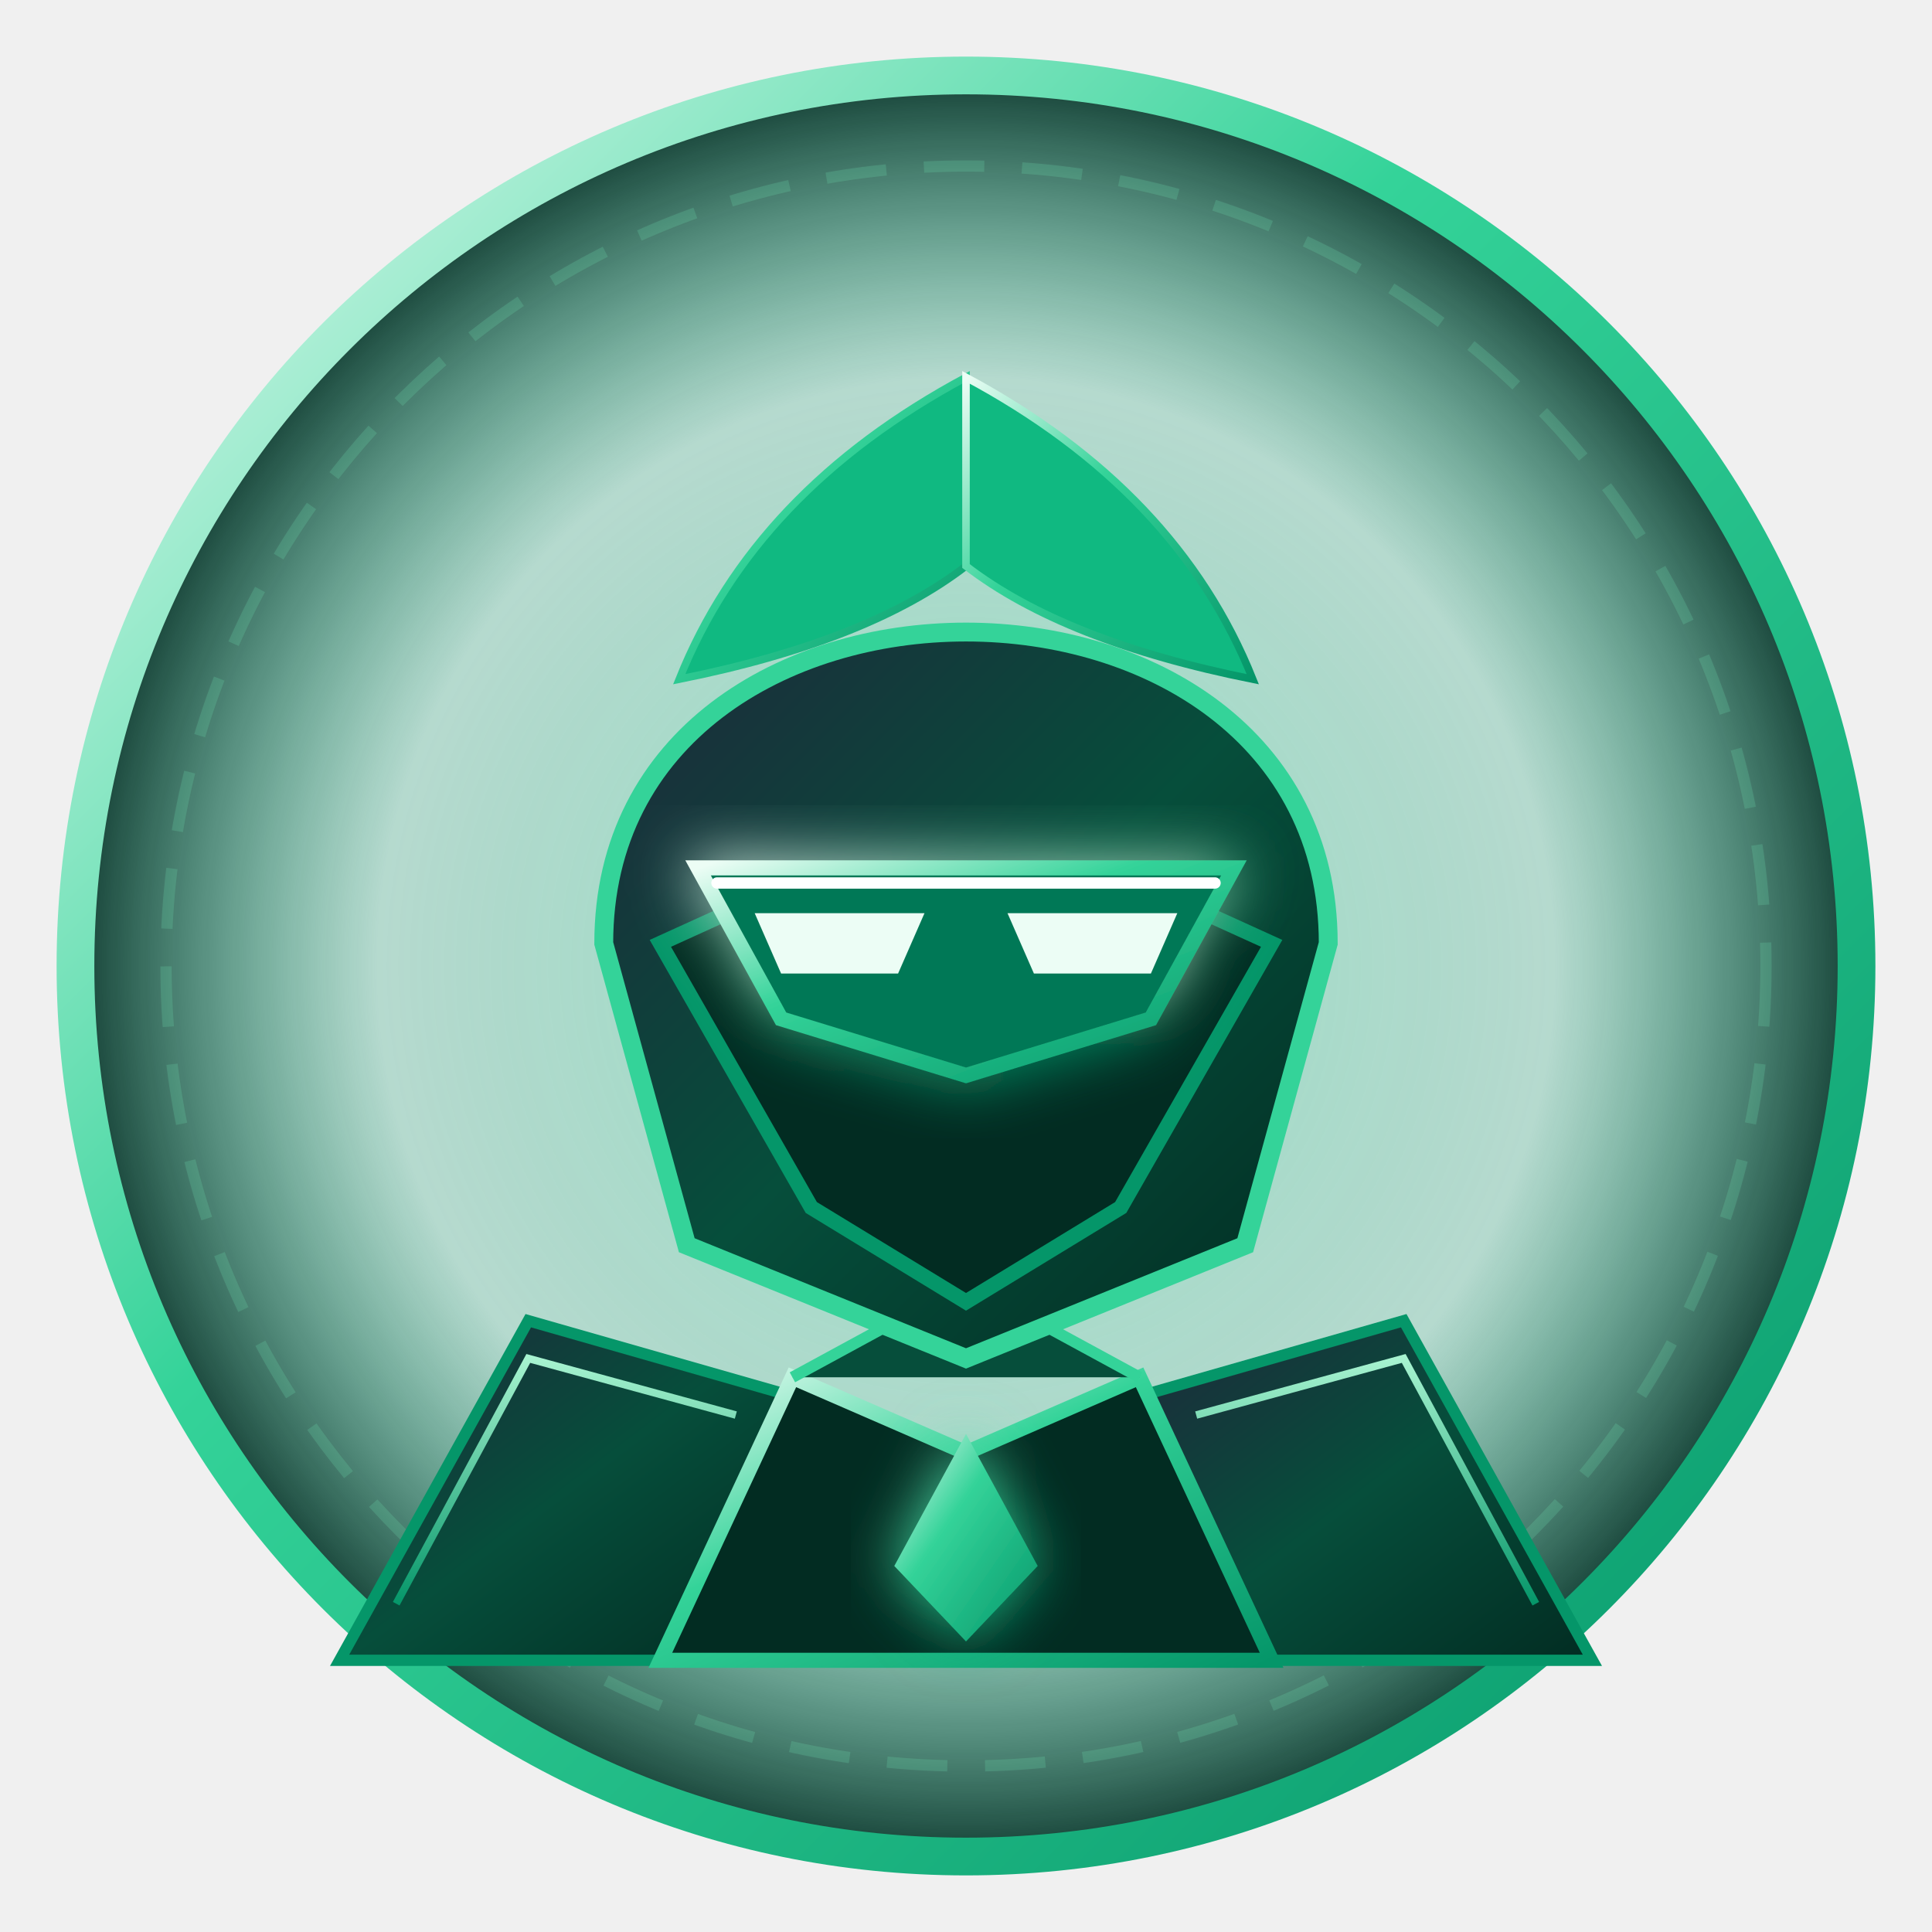
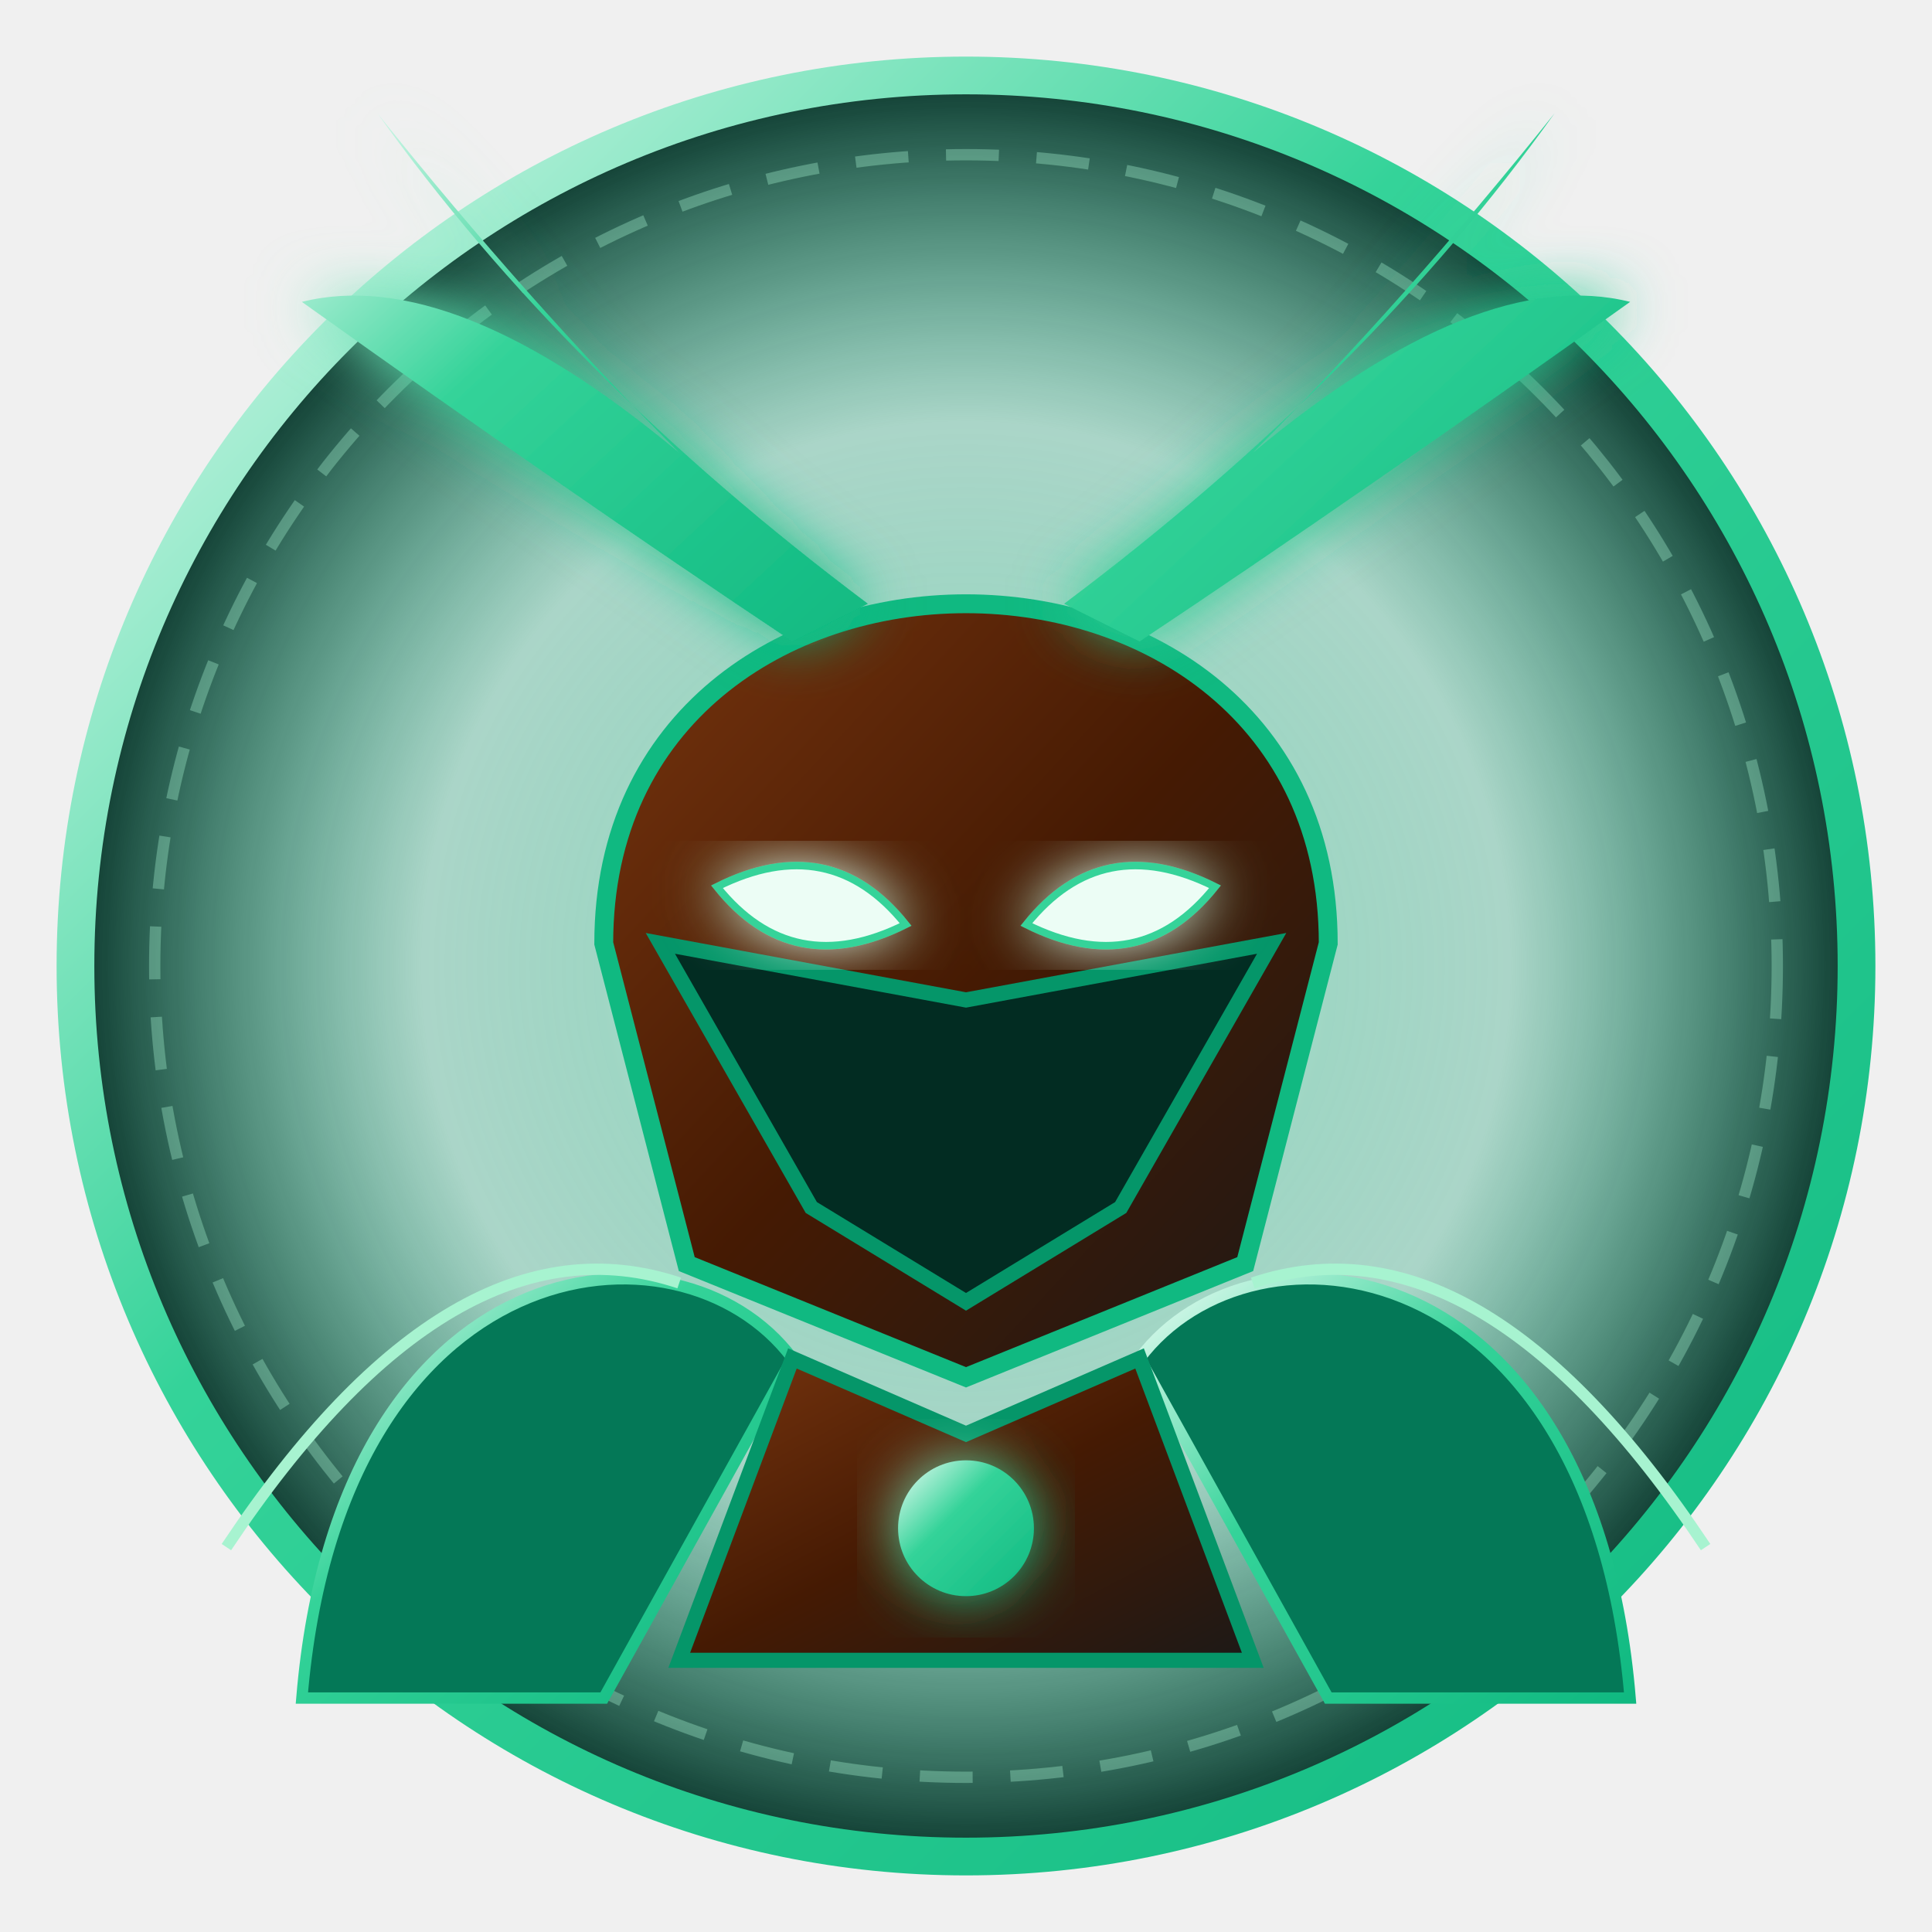
<svg xmlns="http://www.w3.org/2000/svg" viewBox="0 0 512 512" width="100%" height="100%">
  <defs>
    <radialGradient id="serBg" cx="50%" cy="50%" r="50%">
-       <stop offset="0%" stop-color="#34d399" stop-opacity="0.45" />
-       <stop offset="65%" stop-color="#059669" stop-opacity="0.25" />
-       <stop offset="100%" stop-color="#022c22" stop-opacity="0.95" />
+       <stop offset="0%" stop-color="#34d399" stop-opacity="0.5" />
+       <stop offset="60%" stop-color="#059669" stop-opacity="0.3" />
+       <stop offset="100%" stop-color="#022c22" stop-opacity="0.98" />
    </radialGradient>
-     <linearGradient id="serArmor" x1="0%" y1="0%" x2="100%" y2="100%">
-       <stop offset="0%" stop-color="#1e293b" />
-       <stop offset="50%" stop-color="#064e3b" />
-       <stop offset="100%" stop-color="#022c22" />
+     <linearGradient id="serWood" x1="0%" y1="0%" x2="100%" y2="100%">
+       <stop offset="0%" stop-color="#78350f" />
+       <stop offset="50%" stop-color="#451a03" />
+       <stop offset="100%" stop-color="#1c1917" />
    </linearGradient>
-     <linearGradient id="serHighlight" x1="0%" y1="0%" x2="0%" y2="100%">
-       <stop offset="0%" stop-color="#a7f3d0" />
-       <stop offset="100%" stop-color="#059669" opacity="0.1" />
-     </linearGradient>
-     <linearGradient id="serGreenGlow" x1="0%" y1="0%" x2="100%" y2="100%">
+     <linearGradient id="serLeafGlow" x1="0%" y1="0%" x2="100%" y2="100%">
      <stop offset="0%" stop-color="#ecfdf5" />
      <stop offset="40%" stop-color="#34d399" />
-       <stop offset="100%" stop-color="#059669" />
+       <stop offset="100%" stop-color="#10b981" />
    </linearGradient>
    <filter id="serGlow" x="-30%" y="-30%" width="160%" height="160%">
      <feGaussianBlur stdDeviation="8" result="blur" />
      <feComposite in="SourceGraphic" in2="blur" operator="over" />
    </filter>
  </defs>
-   <circle cx="256" cy="256" r="236" fill="url(#serBg)" stroke="url(#serGreenGlow)" stroke-width="10" />
-   <circle cx="256" cy="256" r="212" fill="none" stroke="#6ee7b7" stroke-opacity="0.2" stroke-width="3" stroke-dasharray="16 10" />
+   <circle cx="256" cy="256" r="236" fill="url(#serBg)" stroke="url(#serLeafGlow)" stroke-width="10" />
+   <circle cx="256" cy="256" r="215" fill="none" stroke="#a7f3d0" stroke-opacity="0.35" stroke-width="3" stroke-dasharray="14 10" />
  <g>
-     <path d="M 90 440 L 140 350 L 210 370 L 180 440 Z" fill="url(#serArmor)" stroke="#059669" stroke-width="3" />
-     <path d="M 105 425 L 140 360 L 195 375" fill="none" stroke="url(#serHighlight)" stroke-width="2" />
-     <path d="M 422 440 L 372 350 L 302 370 L 332 440 Z" fill="url(#serArmor)" stroke="#059669" stroke-width="3" />
-     <path d="M 407 425 L 372 360 L 317 375" fill="none" stroke="url(#serHighlight)" stroke-width="2" />
-     <path d="M 175 440 L 210 365 L 256 385 L 302 365 L 337 440 Z" fill="#022c22" stroke="url(#serGreenGlow)" stroke-width="4" />
-     <polygon points="256,380 275,415 256,435 237,415" fill="url(#serGreenGlow)" filter="url(#serGlow)" />
-     <path d="M 210 365 L 256 340 L 302 365" fill="#064e3b" stroke="#34d399" stroke-width="3" />
+     <path d="M 80 450 C 90 330 180 320 210 360 L 160 450 Z" fill="#047857" stroke="url(#serLeafGlow)" stroke-width="3" />
+     <path d="M 60 410 Q 120 320 180 340" stroke="#a7f3d0" stroke-width="3" fill="none" />
+     <path d="M 432 450 C 422 330 332 320 302 360 L 352 450 Z" fill="#047857" stroke="url(#serLeafGlow)" stroke-width="3" />
+     <path d="M 452 410 Q 392 320 332 340" stroke="#a7f3d0" stroke-width="3" fill="none" />
+     <path d="M 180 440 L 210 360 L 256 380 L 302 360 L 332 440 Z" fill="url(#serWood)" stroke="#059669" stroke-width="4" />
+     <circle cx="256" cy="405" r="18" fill="url(#serLeafGlow)" filter="url(#serGlow)" />
  </g>
-   <path d="M 210 340 L 256 355 L 302 340 L 285 300 L 227 300 Z" fill="#022c22" stroke="#34d399" stroke-width="3" />
  <g>
-     <path d="M 160 250 C 160 140, 352 140, 352 250 L 330 330 L 256 360 L 182 330 Z" fill="url(#serArmor)" stroke="#34d399" stroke-width="5" />
-     <path d="M 256 100 Q 200 130 180 180 Q 230 170 256 150 Z" fill="#10b981" stroke="url(#serGreenGlow)" stroke-width="2" />
-     <path d="M 256 100 Q 312 130 332 180 Q 282 170 256 150 Z" fill="#10b981" stroke="url(#serGreenGlow)" stroke-width="2" />
-     <path d="M 175 250 L 215 320 L 256 345 L 297 320 L 337 250 L 315 240 L 256 250 L 197 240 Z" fill="#022c22" stroke="#059669" stroke-width="4" />
+     <path d="M 160 250 C 160 130, 352 130, 352 250 L 330 335 L 256 365 L 182 335 Z" fill="url(#serWood)" stroke="#10b981" stroke-width="5" />
+     <path d="M 230 160 Q 150 100 100 30 Q 140 80 180 120 Q 120 70 80 80 Q 150 130 210 170 Z" fill="url(#serLeafGlow)" filter="url(#serGlow)" />
+     <path d="M 282 160 Q 362 100 412 30 Q 372 80 332 120 Q 392 70 432 80 Q 362 130 302 170 Z" fill="url(#serLeafGlow)" filter="url(#serGlow)" />
+     <path d="M 175 250 L 215 320 L 256 345 L 297 320 L 337 250 L 256 265 Z" fill="#022c22" stroke="#059669" stroke-width="4" />
    <g filter="url(#serGlow)">
-       <path d="M 185 230 L 327 230 L 305 270 L 256 285 L 207 270 Z" fill="#047857" stroke="url(#serGreenGlow)" stroke-width="4" />
-       <polygon points="200,242 245,242 238,258 207,258" fill="#ecfdf5" />
-       <polygon points="312,242 267,242 274,258 305,258" fill="#ecfdf5" />
-       <line x1="190" y1="234" x2="322" y2="234" stroke="#ffffff" stroke-width="3" stroke-linecap="round" />
+       <path d="M 190 235 Q 220 220 240 245 Q 210 260 190 235 Z" fill="#ecfdf5" stroke="#34d399" stroke-width="2" />
+       <path d="M 322 235 Q 292 220 272 245 Q 302 260 322 235 Z" fill="#ecfdf5" stroke="#34d399" stroke-width="2" />
    </g>
  </g>
</svg>
